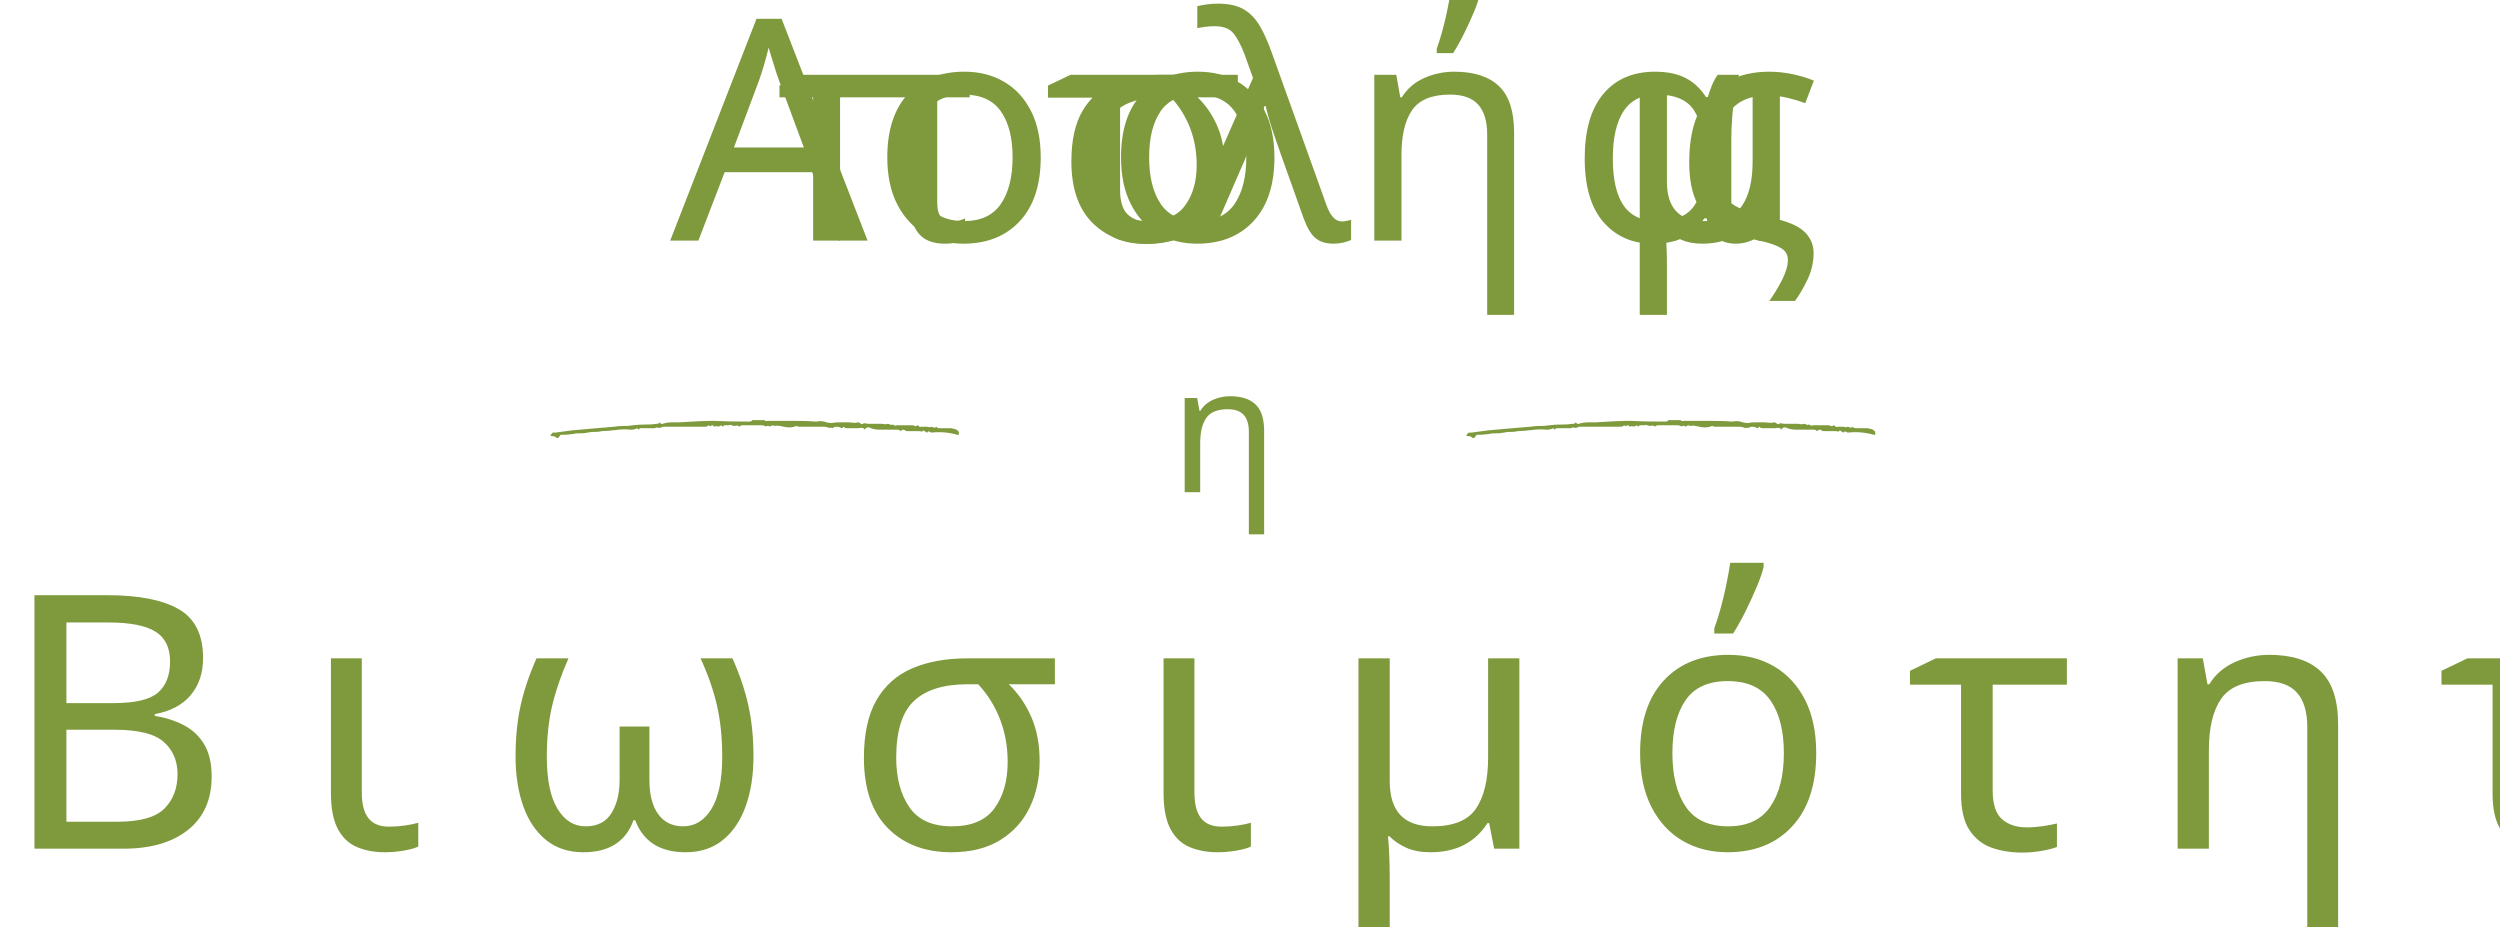
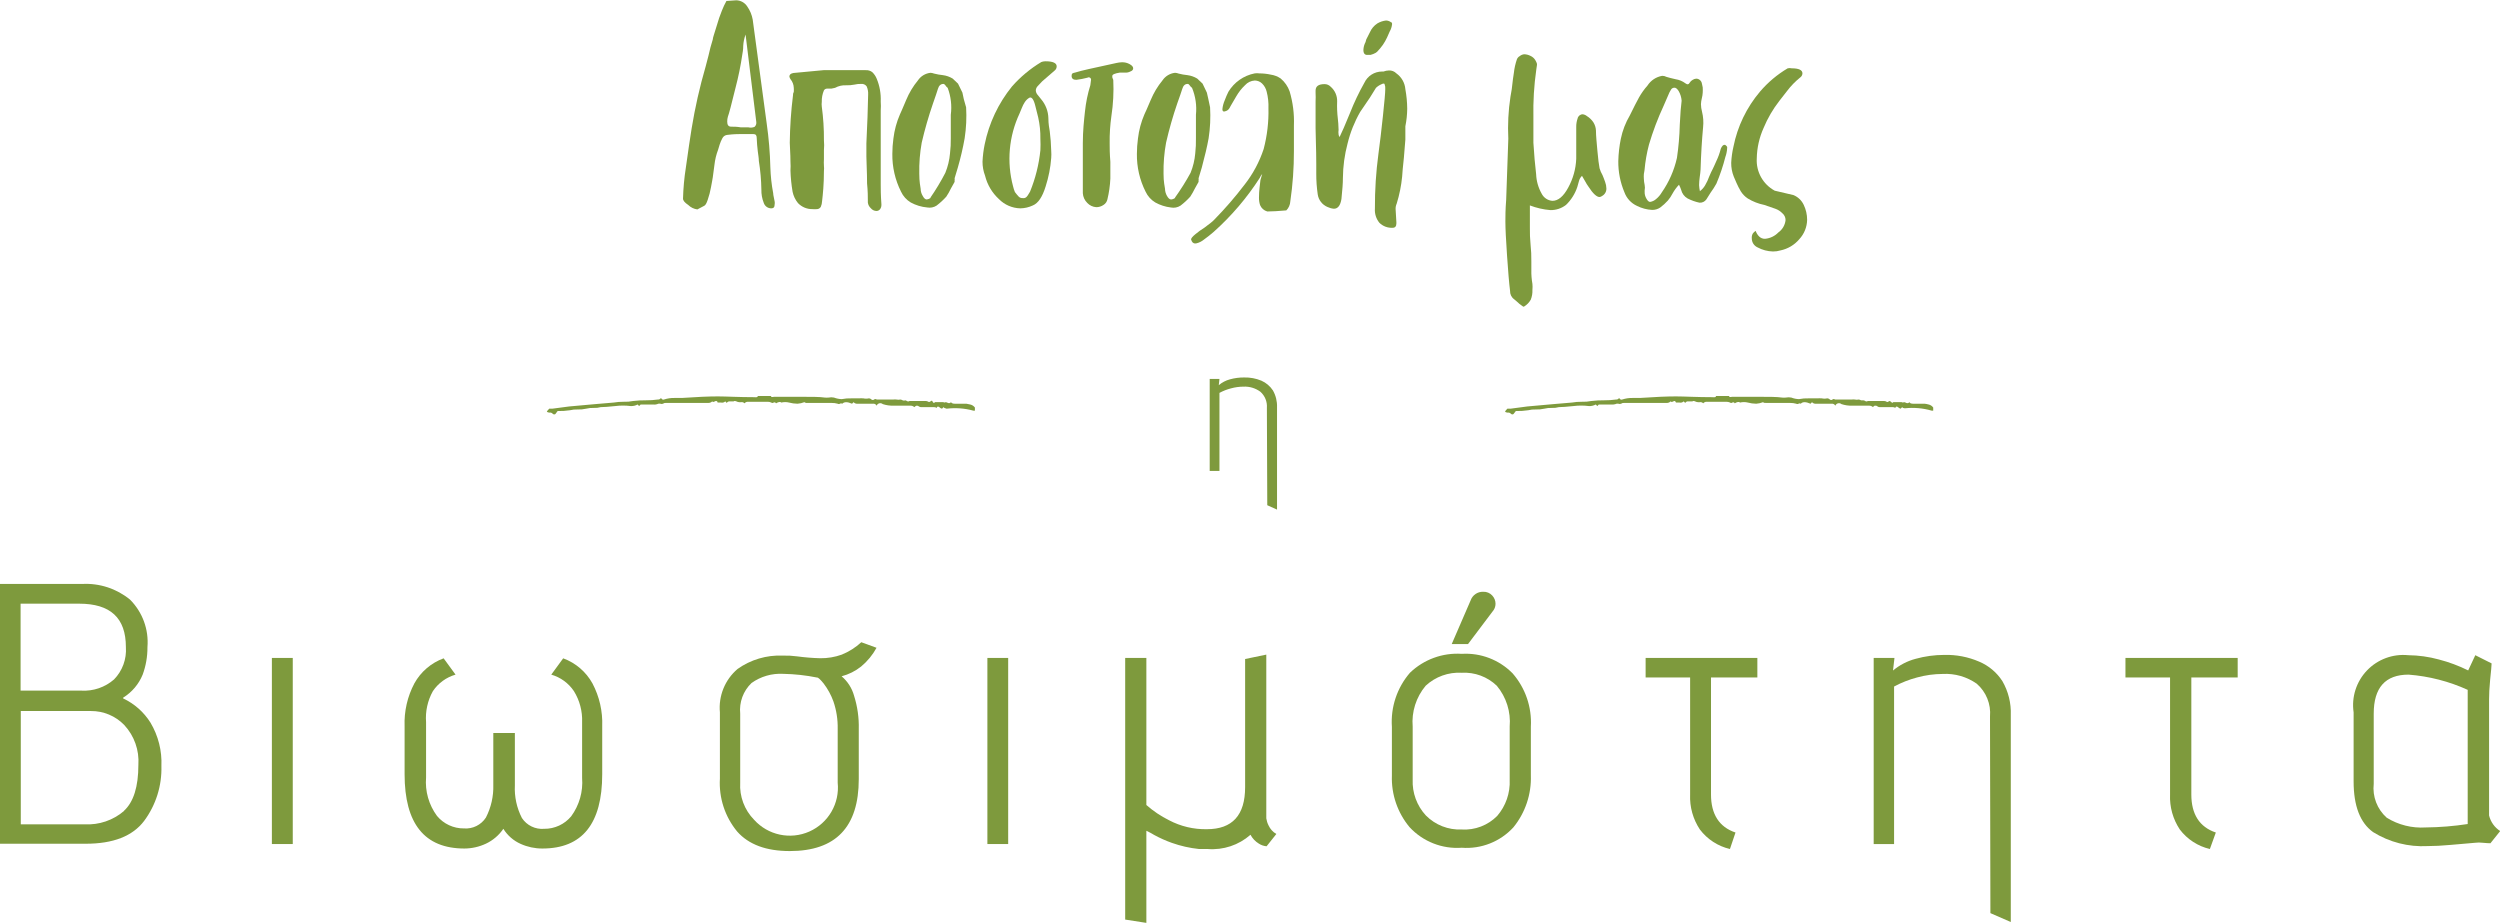
- <svg xmlns="http://www.w3.org/2000/svg" viewBox="0 0 711.13 263.53">
-   <g style="isolation:isolate">
-     <text transform="translate(0 241.41)" style="isolation:isolate;font-size:101px;fill:#7e9a3d;font-family:AdventPro-Regular, Advent Pro;letter-spacing:0.2em">Βιωσιμότητα</text>
-   </g>
-   <g style="isolation:isolate">
-     <text transform="translate(190.64 68.44)" style="isolation:isolate;font-size:88px;fill:#7e9a3d;font-family:NF-Takhie-Free-Regular, NF-Takhie-Free;letter-spacing:-0.01em">Α<tspan x="30.02" y="0" style="letter-spacing:-0.032em">π</tspan>
-       <tspan x="56.91" y="0" style="letter-spacing:-0.01em">οσ</tspan>
-       <tspan x="106.58" y="0" style="letter-spacing:-0.043em">τ</tspan>
-       <tspan x="123.39" y="0" style="letter-spacing:-0.032em">ο</tspan>
-       <tspan x="145.98" y="0">λή μ</tspan>
-       <tspan x="255.29" y="0" style="letter-spacing:-0.043em">α</tspan>
-       <tspan x="285.02" y="0" style="letter-spacing:-0.01em">ς</tspan>
-     </text>
-   </g>
+ <svg xmlns="http://www.w3.org/2000/svg" viewBox="0 0 256.18 94.48">
  <g style="isolation:isolate">
    <g style="isolation:isolate">
-       <path d="M158.14,124.41a.84.84,0,0,0-.52-.31c-.56,0-.91-.07-1-.21s.2-.42.62-.84H158c.14,0,1.67-.2,4.6-.62l7.1-.63,5-.42a15.08,15.08,0,0,1,2.72-.21,12.36,12.36,0,0,0,2.71-.21,26.41,26.41,0,0,1,3.45-.2,20.37,20.37,0,0,0,3.24-.21.85.85,0,0,0,.84-.42c.27.42.55.56.83.42a8.89,8.89,0,0,1,2.82-.42h2q6.27-.42,9.82-.42,3.34.21,10,.21a1.51,1.51,0,0,0,.53-.11c.21-.06.31-.17.31-.31h3.55q0,.42.84.21h6.9q4.59,0,6.68.21a5.67,5.67,0,0,0,1-.11,3.79,3.79,0,0,1,1.46.11,6.86,6.86,0,0,0,2.09.42,11.09,11.09,0,0,1,2.51-.21h2.3a10.74,10.74,0,0,1,1.25.1,3.19,3.19,0,0,0,1.47-.1,1,1,0,0,1,.73.31.58.58,0,0,0,.73.11.78.78,0,0,1,.73-.11,4.56,4.56,0,0,0,.73.11h3.76a3.44,3.44,0,0,1,.84.1,1.87,1.87,0,0,0,1-.1,1.61,1.61,0,0,1,.63.21q.42.21.63,0a1.07,1.07,0,0,1,.52.2.68.68,0,0,0,.73,0h4.39a1.36,1.36,0,0,1,.73.21c.21.14.45.08.74-.21a.89.89,0,0,1,.52.32c.21.21.38.24.52.1h1.67a3,3,0,0,1,.63.11.63.63,0,0,0,.63-.11,1.63,1.63,0,0,1,.62.21.69.69,0,0,0,.84-.21c.14.28.49.42,1,.42h3.14a6.09,6.09,0,0,1,1,.21,2,2,0,0,1,1.26.84v.83h-.42a18.76,18.76,0,0,0-7.32-.63l-.62-.2-.21-.21-.42.41a1.55,1.55,0,0,1-.73-.41c-.35-.28-.59-.21-.73.21a1,1,0,0,0-.73-.21h-3.45a.86.86,0,0,1-.63-.21.86.86,0,0,0-.63-.21c-.14,0-.35.14-.62.42a1.42,1.42,0,0,0-1.05-.42h-4.6a8.06,8.06,0,0,1-2.92-.42,1.07,1.07,0,0,0-1.67.42,1,1,0,0,0-1.05-.52,6.14,6.14,0,0,1-.84.1H240.8a1.17,1.17,0,0,1-.83-.42l-.42.42c-1.26-.55-2.16-.55-2.72,0a.63.63,0,0,0-.63-.1.6.6,0,0,1-.62-.11,5.46,5.46,0,0,0-1.68-.21h-6.47a1.22,1.22,0,0,1-.84-.21,6.62,6.62,0,0,1-1.88.42,9.49,9.49,0,0,1-2.3-.31,4.51,4.51,0,0,0-2.09-.11c-.28-.27-.77-.21-1.46.21a.42.42,0,0,0-.63-.21q-.42.21-.63,0a2.43,2.43,0,0,0-1-.21h-5.44a1.19,1.19,0,0,0-.83.42.87.87,0,0,0-.84-.31,2.81,2.81,0,0,1-.62.1,2.35,2.35,0,0,1-.74-.21c-.35-.13-.59-.13-.73,0h-1a.85.85,0,0,0-.84.42l-.42-.42a1.25,1.25,0,0,1-1.15.32c-.49-.07-.8,0-.94.1-.14-.42-.38-.52-.73-.31s-.59.18-.73-.11a1.39,1.39,0,0,1-1,.42H188.87a1,1,0,0,0-.74.21,1,1,0,0,1-.73.11,1.73,1.73,0,0,0-.52-.11,2.77,2.77,0,0,1-1.46.21h-3.35l-.42.42-.41-.42a3.42,3.42,0,0,1-1.88.42,17.32,17.32,0,0,0-4.18.1,39.31,39.31,0,0,1-4,.32,6.37,6.37,0,0,1-1.89.21,7.82,7.82,0,0,0-2.09.2,8.28,8.28,0,0,1-2.29.21,7.62,7.62,0,0,0-2.09.21,19,19,0,0,1-3.35.21l-.63.84A.58.58,0,0,1,158.14,124.41Z" style="fill:#7e9a3d" />
+       <path d="M0,59.84H8.41a7.13,7.13,0,0,1,4.91,1.6,6.18,6.18,0,0,1,1.79,4.87,8,8,0,0,1-.49,2.82,5,5,0,0,1-2,2.36l0,.08v0a6.63,6.63,0,0,1,2.8,2.48,8,8,0,0,1,1.12,4.45,9,9,0,0,1-1.77,5.62c-1.18,1.56-3.16,2.34-6,2.34H0Zm11.69,9.78a4.31,4.31,0,0,0,1.21-3.31c0-3-1.59-4.45-4.79-4.45h-6v8.91H8.34A4.68,4.68,0,0,0,11.69,69.62Zm1,13.48c1-.91,1.49-2.49,1.49-4.72a5.46,5.46,0,0,0-1.45-4.09,4.7,4.7,0,0,0-3.42-1.43H2.13V84.47H8.68A5.72,5.72,0,0,0,12.71,83.1Z" style="fill:#7e9a3d" />
+       <path d="M27.86,67.42H30V86.49H27.86Z" style="fill:#7e9a3d" />
+       <path d="M58.81,70.82a4.2,4.2,0,0,0-2.32-1.69l1.22-1.67a5.64,5.64,0,0,1,3,2.57,8.69,8.69,0,0,1,1,4.39v4.91q0,7.62-6.13,7.62a5.37,5.37,0,0,1-2.24-.48,4,4,0,0,1-1.76-1.54,4.47,4.47,0,0,1-1.78,1.52,5.24,5.24,0,0,1-2.21.5q-6.13,0-6.13-7.62V74.42a8.69,8.69,0,0,1,1-4.39,5.64,5.64,0,0,1,3-2.57l1.22,1.67a4.2,4.2,0,0,0-2.32,1.69A5.64,5.64,0,0,0,43.66,74v5.67a5.83,5.83,0,0,0,1.12,3.94,3.55,3.55,0,0,0,2.76,1.28,2.45,2.45,0,0,0,2.25-1.11,6.87,6.87,0,0,0,.76-3.35V75.11h2.21v5.36a6.59,6.59,0,0,0,.72,3.35,2.48,2.48,0,0,0,2.29,1.11,3.55,3.55,0,0,0,2.76-1.28,5.88,5.88,0,0,0,1.12-3.94V74A5.64,5.64,0,0,0,58.81,70.82Z" style="fill:#7e9a3d" />
+       <path d="M80.93,87.21q-3.62,0-5.39-2a7.79,7.79,0,0,1-1.77-5.42V73a5.21,5.21,0,0,1,1.81-4.45,7.46,7.46,0,0,1,4.62-1.37,9.32,9.32,0,0,1,1.49.08,21.92,21.92,0,0,0,2.36.19,6.24,6.24,0,0,0,2.21-.37,6.62,6.62,0,0,0,2-1.27l1.56.57a6.54,6.54,0,0,1-1.58,1.92,5.37,5.37,0,0,1-2,1,4,4,0,0,1,1.28,2A10.41,10.41,0,0,1,88,74.69v5.14Q88,87.21,80.93,87.21ZM85.4,71.87a6.86,6.86,0,0,0-1-1.83c-.35-.43-.57-.63-.67-.61a19.4,19.4,0,0,0-3.46-.38,5.1,5.1,0,0,0-3.26.94,3.82,3.82,0,0,0-1.16,3.14v7.08A5,5,0,0,0,77.27,84a4.93,4.93,0,0,0,8.57-3.8V74.69A8.19,8.19,0,0,0,85.4,71.87Z" style="fill:#7e9a3d" />
+       <path d="M101.18,67.42h2.13V86.49h-2.13Z" style="fill:#7e9a3d" />
+       <path d="M129,86.45a2.37,2.37,0,0,1-.86-.91A5.92,5.92,0,0,1,123.75,87c-.38,0-.67,0-.88,0a12,12,0,0,1-2.79-.63,12.45,12.45,0,0,1-1.79-.8,8.79,8.79,0,0,0-.82-.44v9.44l-2.17-.34V67.42h2.17V82.49a10.74,10.74,0,0,0,2.32,1.56,8,8,0,0,0,3.88.92c2.62,0,3.92-1.44,3.92-4.31V67.53l2.17-.45V83.86a2.36,2.36,0,0,0,.23.72,1.93,1.93,0,0,0,.8.88l-1,1.26A1.71,1.71,0,0,1,129,86.45Z" style="fill:#7e9a3d" />
+       <path d="M155.08,84.78a6.52,6.52,0,0,1-5.29,2.09,6.64,6.64,0,0,1-5.35-2.11,7.82,7.82,0,0,1-1.81-5.28v-5a7.69,7.69,0,0,1,1.85-5.54A7,7,0,0,1,149.79,67,6.73,6.73,0,0,1,155,69a7.65,7.65,0,0,1,1.87,5.46v5A8,8,0,0,1,155.08,84.78Zm-1.7-14.51a4.79,4.79,0,0,0-3.59-1.33,5,5,0,0,0-3.7,1.33,5.77,5.77,0,0,0-1.33,4.19v5.41a5.11,5.11,0,0,0,1.35,3.69A4.86,4.86,0,0,0,149.79,85a4.7,4.7,0,0,0,3.63-1.39,5.29,5.29,0,0,0,1.28-3.71V74.46A5.77,5.77,0,0,0,153.38,70.27Zm-2.68-8.75a1.32,1.32,0,0,1,1.29-.88,1.18,1.18,0,0,1,.92.38,1.24,1.24,0,0,1,.34.84,1.2,1.2,0,0,1-.19.65L150.43,66h-1.67Z" style="fill:#7e9a3d" />
+       <path d="M174.19,85a6,6,0,0,1-1-3.58v-12h-4.56v-2h11.45v2h-4.75v12c0,2,.83,3.33,2.51,3.89L177.27,87A5.41,5.41,0,0,1,174.19,85Z" style="fill:#7e9a3d" />
+       <path d="M203.92,73.43a4,4,0,0,0-1.36-3.37,5.56,5.56,0,0,0-3.48-1,10.09,10.09,0,0,0-2.63.36,10.75,10.75,0,0,0-2.36.93V86.49H192V67.42h2.13l-.15,1.29a6,6,0,0,1,2.32-1.2,11,11,0,0,1,2.93-.4,8.44,8.44,0,0,1,3.58.69,5.24,5.24,0,0,1,2.38,2,6.47,6.47,0,0,1,.86,3.47V94.48l-2.09-.91Z" style="fill:#7e9a3d" />
+       <path d="M223.37,85a6,6,0,0,1-1-3.58v-12h-4.57v-2H229.3v2h-4.75v12c0,2,.83,3.33,2.51,3.89L226.45,87A5.41,5.41,0,0,1,223.37,85Z" style="fill:#7e9a3d" />
+       <path d="M254.41,86.36a3,3,0,0,0-.78,0l-.8.07-1.73.15q-1.32.12-2.34.12a9.6,9.6,0,0,1-5.58-1.43q-2-1.43-2-5.19V73a5.14,5.14,0,0,1,5.6-5.86,12.42,12.42,0,0,1,3.14.44,15.37,15.37,0,0,1,3,1.12l.73-1.56,1.67.84c0,.28-.07.84-.15,1.67s-.11,1.51-.11,2V83.56a2.63,2.63,0,0,0,1.14,1.6l-1,1.25C255,86.41,254.75,86.39,254.41,86.36Zm-7.6-17.23q-3.57,0-3.57,4v7.19a4.05,4.05,0,0,0,1.33,3.47,6.74,6.74,0,0,0,4,1,30.45,30.45,0,0,0,4.3-.35V70.69A18,18,0,0,0,246.81,69.13Z" style="fill:#7e9a3d" />
    </g>
  </g>
  <g style="isolation:isolate">
    <g style="isolation:isolate">
-       <path d="M418.65,124.41a.81.81,0,0,0-.52-.31c-.56,0-.91-.07-1-.21s.21-.42.62-.84h.84c.14,0,1.67-.2,4.6-.62l7.1-.63,5-.42a15.16,15.16,0,0,1,2.72-.21,12.3,12.3,0,0,0,2.71-.21,26.53,26.53,0,0,1,3.45-.2,20.2,20.2,0,0,0,3.24-.21.85.85,0,0,0,.84-.42c.28.42.55.56.83.42a8.91,8.91,0,0,1,2.83-.42h2q6.27-.42,9.82-.42,3.35.21,10,.21a1.51,1.51,0,0,0,.52-.11c.21-.06.31-.17.31-.31h3.56c0,.28.27.35.83.21h6.9q4.59,0,6.69.21a5.66,5.66,0,0,0,1-.11,3.78,3.78,0,0,1,1.46.11,6.91,6.91,0,0,0,2.09.42,11.15,11.15,0,0,1,2.51-.21h2.3a10.87,10.87,0,0,1,1.26.1,3.16,3.16,0,0,0,1.46-.1,1,1,0,0,1,.73.31.58.58,0,0,0,.73.11.78.78,0,0,1,.73-.11,4.56,4.56,0,0,0,.73.11h3.77a3.42,3.42,0,0,1,.83.1,1.91,1.91,0,0,0,1.05-.1,1.63,1.63,0,0,1,.62.21q.42.21.63,0a1.07,1.07,0,0,1,.52.2.7.7,0,0,0,.74,0h4.38a1.39,1.39,0,0,1,.74.21c.2.14.45.08.73-.21a.89.89,0,0,1,.52.32c.21.21.38.24.52.1h1.67a3,3,0,0,1,.63.11.63.63,0,0,0,.63-.11,1.66,1.66,0,0,1,.63.21.68.68,0,0,0,.83-.21q.21.42,1.05.42h3.13a6.31,6.31,0,0,1,1,.21,2,2,0,0,1,1.25.84v.83h-.42a18.71,18.71,0,0,0-7.31-.63l-.63-.2-.21-.21-.42.41a1.55,1.55,0,0,1-.73-.41c-.35-.28-.59-.21-.73.21a1,1,0,0,0-.73-.21h-3.45a.86.86,0,0,1-.63-.21.85.85,0,0,0-.62-.21q-.21,0-.63.42a1.42,1.42,0,0,0-1-.42h-4.59a8.12,8.12,0,0,1-2.93-.42,1.07,1.07,0,0,0-1.67.42,1,1,0,0,0-1.05-.52,6.05,6.05,0,0,1-.83.1h-3.56a1.19,1.19,0,0,1-.83-.42l-.42.42c-1.25-.55-2.16-.55-2.72,0a.61.61,0,0,0-.62-.1.63.63,0,0,1-.63-.11,5.44,5.44,0,0,0-1.67-.21h-6.48a1.22,1.22,0,0,1-.84-.21,6.55,6.55,0,0,1-1.88.42,9.49,9.49,0,0,1-2.3-.31,4.5,4.5,0,0,0-2.09-.11c-.28-.27-.77-.21-1.46.21a.42.42,0,0,0-.63-.21c-.28.14-.49.14-.62,0a2.51,2.51,0,0,0-1.05-.21h-5.43a1.21,1.21,0,0,0-.84.42.87.87,0,0,0-.84-.31,2.81,2.81,0,0,1-.62.1,2.32,2.32,0,0,1-.73-.21c-.35-.13-.6-.13-.74,0h-1a.85.85,0,0,0-.84.42l-.41-.42a1.27,1.27,0,0,1-1.15.32c-.49-.07-.81,0-.94.1-.15-.42-.39-.52-.74-.31s-.59.18-.73-.11a1.37,1.37,0,0,1-1,.42h-11.6a1,1,0,0,0-.73.21,1,1,0,0,1-.74.11,1.67,1.67,0,0,0-.52-.11,2.74,2.74,0,0,1-1.46.21h-3.34l-.42.42-.42-.42a3.42,3.42,0,0,1-1.88.42,17.32,17.32,0,0,0-4.18.1,39.1,39.1,0,0,1-4,.32,6.34,6.34,0,0,1-1.88.21,7.72,7.72,0,0,0-2.09.2,8.42,8.42,0,0,1-2.3.21,7.67,7.67,0,0,0-2.09.21,19,19,0,0,1-3.35.21l-.62.84A.59.59,0,0,1,418.65,124.41Z" style="fill:#7e9a3d" />
+       <path d="M70.52,21c-.36-.24-.53-.45-.53-.65a24.85,24.85,0,0,1,.29-3.17c.25-1.77.44-3.09.59-4a53.92,53.92,0,0,1,1.44-6.37l.29-1.11c.12-.56.27-1.12.44-1.66,0-.19.18-.62.37-1.29s.38-1.21.56-1.65a7.77,7.77,0,0,1,.47-1l1-.07a1.37,1.37,0,0,1,1.13.63A3.35,3.35,0,0,1,77.13,2l1.44,10.69a38.3,38.3,0,0,1,.37,4.46,17.14,17.14,0,0,0,.29,2.65c0,.22.1.51.15.85a.78.78,0,0,1,0,.29c0,.28-.11.41-.33.41a.81.81,0,0,1-.79-.57,3.46,3.46,0,0,1-.24-1.35,20.69,20.69,0,0,0-.26-2.94c0-.27-.06-.61-.11-1s-.09-.86-.11-1.38c0-.25-.11-.37-.33-.37l-1.44,0c-.17,0-.58,0-1.22.08a.63.63,0,0,0-.53.35,3.85,3.85,0,0,0-.28.66l-.15.5a6.33,6.33,0,0,0-.38,1.57c-.09.62-.15,1.05-.17,1.27s-.09.44-.18,1a8.46,8.46,0,0,1-.34,1.31c-.12.36-.24.56-.36.61l-.7.37A1.63,1.63,0,0,1,70.52,21Zm6.8-8a.56.56,0,0,0,.18-.49l-.77-6.27L76.4,3.54a4,4,0,0,0-.24,1.16c0,.43-.07.72-.09.86A31.1,31.1,0,0,1,75.37,9c-.42,1.72-.68,2.7-.78,2.95a1.64,1.64,0,0,0-.07.52c0,.34.13.51.4.51s.59,0,1,.07l.77,0A1,1,0,0,0,77.32,13Z" style="fill:#7e9a3d" />
+       <path d="M89.24,21.34a.93.93,0,0,1-.31-.59V20.6c0-.42,0-1-.08-1.81,0-1.22-.07-2.15-.07-2.76s0-1,0-1.33c.09-1.94.16-3.61.18-5a1.82,1.82,0,0,0-.15-.85.62.62,0,0,0-.59-.25,2.42,2.42,0,0,0-.66.07,3.73,3.73,0,0,1-.85.07A2.13,2.13,0,0,0,85.57,9l-.37.08-.44,0a.37.37,0,0,0-.33.18,2.79,2.79,0,0,0-.22,1.18,1.88,1.88,0,0,0,0,.48,24.23,24.23,0,0,1,.22,3.46,5.47,5.47,0,0,1,0,1c0,.25,0,.56,0,.92a5.23,5.23,0,0,0,0,.7,2.43,2.43,0,0,1,0,.52c0,1.38-.11,2.41-.19,3.1a1.6,1.6,0,0,1-.13.57.46.46,0,0,1-.38.24,2.72,2.72,0,0,1-.48,0,2,2,0,0,1-1.48-.62,2.71,2.71,0,0,1-.55-1.15A15.75,15.75,0,0,1,81,17.47a6.61,6.61,0,0,0,0-.89c0-.88-.07-1.53-.07-1.95a43,43,0,0,1,.33-4.86c0-.1,0-.21.08-.34a2.76,2.76,0,0,0,0-.44A1.46,1.46,0,0,0,81,8.11a.75.75,0,0,1-.11-.26c0-.2.13-.32.41-.37l3.09-.29c.42,0,1.06,0,1.92,0h2.39a1,1,0,0,1,.68.2,1.91,1.91,0,0,1,.46.68,5.5,5.5,0,0,1,.41,2.33,6.11,6.11,0,0,1,0,.92q0,.59,0,1.8v4.28l0,1.47c0,.44,0,1.13.07,2.06V21a.72.72,0,0,1-.14.44.47.47,0,0,1-.37.18A.76.76,0,0,1,89.24,21.34Z" style="fill:#7e9a3d" />
+       <path d="M93.33,20.75a2.54,2.54,0,0,1-1-1.11,8.36,8.36,0,0,1-.89-3.87,11.64,11.64,0,0,1,.11-1.58,8.81,8.81,0,0,1,.67-2.47c.07-.15.29-.64.64-1.48a7.92,7.92,0,0,1,1.2-2,1.79,1.79,0,0,1,1.29-.78,1.24,1.24,0,0,1,.37.08,5.88,5.88,0,0,0,.9.16,2.58,2.58,0,0,1,1,.35l.55.52.45.92.14.66L99,11a15.11,15.11,0,0,1-.15,3.17,28.76,28.76,0,0,1-.7,3l-.33,1.1a.45.45,0,0,1,0,.2.61.61,0,0,0,0,.17l-.37.66a6.78,6.78,0,0,1-.48.85,7.17,7.17,0,0,1-1,.92,1.31,1.31,0,0,1-.95.19A4.33,4.33,0,0,1,93.33,20.75Zm2-.48a23.62,23.62,0,0,0,1.54-2.56,6.88,6.88,0,0,0,.48-2,11.6,11.6,0,0,0,.08-1.55l0-2.4A5.71,5.71,0,0,0,97.11,9a.74.74,0,0,1-.22-.24c-.08-.11-.15-.16-.22-.16-.27,0-.46.17-.56.51s-.24.73-.51,1.51a40,40,0,0,0-1.15,4,16,16,0,0,0-.25,3.17c0,.24,0,.76.14,1.55a1.45,1.45,0,0,0,.21.73c.13.25.27.37.42.37A.84.84,0,0,0,95.38,20.27Z" style="fill:#7e9a3d" />
+       <path d="M102.36,20.4A4.82,4.82,0,0,1,100.94,18a4,4,0,0,1-.26-1.43,11.22,11.22,0,0,1,.22-1.77,13.8,13.8,0,0,1,2.8-5.94,12.74,12.74,0,0,1,3-2.5s.19-.08.44-.08c.76,0,1.14.18,1.14.52a.54.54,0,0,1-.22.44L106.8,8.33q-.3.3-.48.51a.69.69,0,0,0-.18.41.74.74,0,0,0,.14.41c.1.14.24.31.41.51a3.11,3.11,0,0,1,.74,1.95c0,.59.09,1,.14,1.33a19.37,19.37,0,0,1,.15,2,4.71,4.71,0,0,1,0,.74,12.59,12.59,0,0,1-.57,2.91c-.33,1.08-.77,1.73-1.31,1.95a3.1,3.1,0,0,1-1.29.3A3.18,3.18,0,0,1,102.36,20.4Zm2.82-.21a1.18,1.18,0,0,0,.2-.27,2.91,2.91,0,0,1,.17-.28,15.32,15.32,0,0,0,1.06-4.24,11.79,11.79,0,0,0,0-1.18,9.24,9.24,0,0,0-.22-2.17c0-.05-.12-.44-.29-1.16s-.39-1-.63-.87a1.42,1.42,0,0,0-.46.45,3.24,3.24,0,0,0-.3.59c-.08.22-.16.41-.24.58a10.92,10.92,0,0,0-.66,7.45,3.5,3.5,0,0,0,.19.59,5.5,5.5,0,0,0,.4.48.54.54,0,0,0,.41.14A.44.44,0,0,0,105.18,20.19Z" style="fill:#7e9a3d" />
+       <path d="M111.42,20.8a1.52,1.52,0,0,1-.46-1V18.31l0-3.13v-.51c0-1.26.12-2.34.22-3.26a13.85,13.85,0,0,1,.55-2.68l.07-.55a.23.23,0,0,0-.11-.22.23.23,0,0,0-.25,0,8.36,8.36,0,0,1-1.15.22c-.32,0-.48-.13-.48-.4s.11-.29.34-.34c.39-.12.86-.24,1.4-.36l2.87-.63a3,3,0,0,1,.55-.07,1.53,1.53,0,0,1,.8.2c.23.13.35.27.35.42s-.1.26-.3.33a1,1,0,0,1-.55.11h-.52c-.51.08-.77.19-.77.34A.53.53,0,0,0,114,8a.54.54,0,0,1,.08.22,18.45,18.45,0,0,1-.19,3.65,18.12,18.12,0,0,0-.18,2.83c0,.42,0,1.05.07,1.88l0,1.73a11.16,11.16,0,0,1-.3,2.11.88.88,0,0,1-.4.58,1.3,1.3,0,0,1-.74.23A1.38,1.38,0,0,1,111.42,20.8Z" style="fill:#7e9a3d" />
+       <path d="M118.39,20.75a2.54,2.54,0,0,1-1-1.11,8.36,8.36,0,0,1-.89-3.87,11.64,11.64,0,0,1,.11-1.58,8.76,8.76,0,0,1,.66-2.47c.08-.15.29-.64.65-1.48a7.92,7.92,0,0,1,1.2-2,1.79,1.79,0,0,1,1.29-.78,1.24,1.24,0,0,1,.37.08,5.64,5.64,0,0,0,.9.16,2.58,2.58,0,0,1,1,.35l.55.52.44.92.15.66L124,11a15.11,15.11,0,0,1-.15,3.17c-.15.83-.38,1.82-.7,3l-.33,1.1a.45.45,0,0,1,0,.2.61.61,0,0,0,0,.17l-.37.66a8.33,8.33,0,0,1-.48.85,7.17,7.17,0,0,1-1,.92,1.33,1.33,0,0,1-1,.19A4.34,4.34,0,0,1,118.39,20.75Zm2-.48A24.26,24.26,0,0,0,122,17.71a6.88,6.88,0,0,0,.48-2,12,12,0,0,0,.07-1.55l0-2.4a5.71,5.71,0,0,0-.4-2.76.89.89,0,0,1-.23-.24c-.07-.11-.14-.16-.22-.16-.27,0-.45.17-.55.51s-.25.73-.52,1.51a39.3,39.3,0,0,0-1.14,4,15.94,15.94,0,0,0-.26,3.17c0,.24,0,.76.15,1.55a1.54,1.54,0,0,0,.2.73c.14.25.28.37.43.37A.78.78,0,0,0,120.43,20.27Z" style="fill:#7e9a3d" />
+       <path d="M122.13,24.73l-.08-.19c0-.12.15-.3.43-.53a7.84,7.84,0,0,1,.94-.68c.54-.4.88-.67,1-.81a38.26,38.26,0,0,0,3.13-3.62,12,12,0,0,0,1.94-3.63,15,15,0,0,0,.49-4.18,5.86,5.86,0,0,0-.18-1.69,1.72,1.72,0,0,0-.48-.85,1.08,1.08,0,0,0-.74-.3,1.45,1.45,0,0,0-1,.48,5,5,0,0,0-.89,1.13c-.27.45-.45.77-.55.94s-.08.14-.16.29a.65.65,0,0,1-.39.3c-.22.1-.33,0-.33-.19a3,3,0,0,1,.24-.92,8.44,8.44,0,0,1,.38-.88,4.06,4.06,0,0,1,2.69-1.88,1.69,1.69,0,0,1,.48,0,5.6,5.6,0,0,1,1.18.13,2.39,2.39,0,0,1,1,.39,3.06,3.06,0,0,1,.92,1.32,10.84,10.84,0,0,1,.44,3.5l0,2.62a35.19,35.19,0,0,1-.37,5.16,1.41,1.41,0,0,1-.41.92c-.81.07-1.46.11-1.95.11a1.12,1.12,0,0,1-.74-.66,2.39,2.39,0,0,1-.11-.78,8.78,8.78,0,0,1,.06-1q.06-.55.09-.78l.18-.62a1.39,1.39,0,0,0-.25.4,27,27,0,0,1-4.72,5.53,13.06,13.06,0,0,1-1,.79,1.91,1.91,0,0,1-.79.39A.39.39,0,0,1,122.13,24.73Z" style="fill:#7e9a3d" />
+       <path d="M141.35,22.83a2.06,2.06,0,0,1-.46-1.46,40.66,40.66,0,0,1,.36-5.6c.15-1.08.3-2.37.46-3.87s.24-2.42.24-2.76a1.16,1.16,0,0,0-.07-.52c0-.07-.15-.08-.29,0A1.93,1.93,0,0,0,141,9l-.62,1-1,1.47a12.37,12.37,0,0,0-1.29,3.23,14.19,14.19,0,0,0-.48,3.55c0,.5-.05,1.21-.15,2.14-.1.64-.35,1-.77,1a1.93,1.93,0,0,1-.66-.18,1.66,1.66,0,0,1-1-1.29,14.47,14.47,0,0,1-.15-2.14V16.8c0-1.62-.07-2.83-.07-3.64l0-1.85,0-.92a8.65,8.65,0,0,0,0-.88V9.29c0-.45.3-.67.92-.67a.85.85,0,0,1,.62.26,1.92,1.92,0,0,1,.67,1.51,11.06,11.06,0,0,0,.07,1.77,9.28,9.28,0,0,1,.07,1,1,1,0,0,1,0,.25.71.71,0,0,0,0,.26.62.62,0,0,0,.11.37c.22-.44.58-1.26,1.07-2.47a24.75,24.75,0,0,1,1.47-3.09,2,2,0,0,1,1.81-1.15h.15a1.63,1.63,0,0,1,.55-.11,1,1,0,0,1,.77.3,2.21,2.21,0,0,1,.92,1.62,11.55,11.55,0,0,1,.19,2,9.35,9.35,0,0,1-.19,1.8c0,.32,0,.78,0,1.37l-.15,1.84q-.15,1.37-.18,1.95a13.87,13.87,0,0,1-.56,2.77,1.25,1.25,0,0,0-.11.55l.08,1.36v.11c0,.3-.13.45-.37.45A1.78,1.78,0,0,1,141.35,22.83ZM139.71,5.12a1.83,1.83,0,0,1,.22-.81l.07-.26.37-.73a2.08,2.08,0,0,1,.77-.92,2.27,2.27,0,0,1,.89-.3.88.88,0,0,1,.51.18c.08,0,.11.09.11.19a1.94,1.94,0,0,1-.25.77c-.05.13-.14.32-.26.59a5.13,5.13,0,0,1-.43.76,6,6,0,0,1-.6.72l-.15.11a2.12,2.12,0,0,1-.5.2l-.27,0C139.87,5.67,139.71,5.49,139.71,5.12Z" style="fill:#7e9a3d" />
+       <path d="M155.7,31.14c-.27-.25-.46-.41-.55-.48a1,1,0,0,1-.41-.85c-.1-.78-.2-2-.31-3.61s-.17-2.79-.17-3.5c0-.49,0-1.23.08-2.21l.22-6.27a21.45,21.45,0,0,1,.22-4.31A14.53,14.53,0,0,0,155,8.4c0-.12.06-.43.13-.94a6.34,6.34,0,0,1,.31-1.38.64.64,0,0,1,.29-.33.84.84,0,0,1,.45-.19,1.47,1.47,0,0,1,.66.17,1.11,1.11,0,0,1,.48.42,2.28,2.28,0,0,0,.11.21.52.52,0,0,1,.07.27l-.07.48a30.22,30.22,0,0,0-.3,4.94c0,1.16,0,2,0,2.58.07,1.2.17,2.28.28,3.22a4.41,4.41,0,0,0,.57,2,1.34,1.34,0,0,0,1.1.73c.59,0,1.13-.45,1.62-1.36a6.69,6.69,0,0,0,.82-2.95V13a2.54,2.54,0,0,1,.14-.86.54.54,0,0,1,.52-.43.85.85,0,0,1,.44.19,2.13,2.13,0,0,1,.66.64,1.73,1.73,0,0,1,.26.83c0,.57.08,1.26.15,2.09s.15,1.41.22,1.78a3,3,0,0,0,.3.7c.09.22.19.46.27.7a2,2,0,0,1,.13.67.84.84,0,0,1-.44.77.5.5,0,0,1-.26.11c-.29,0-.68-.35-1.14-1.07a4.23,4.23,0,0,1-.33-.53q-.15-.28-.33-.57a1.14,1.14,0,0,0-.32.57c-.06.23-.12.42-.16.57A4.55,4.55,0,0,1,160.47,21a2.55,2.55,0,0,1-1.6.53,7.61,7.61,0,0,1-2.1-.48v2.25a15.47,15.47,0,0,0,.07,1.77,14,14,0,0,1,.08,1.73c0,.2,0,.48,0,.85a7.21,7.21,0,0,0,.11,1.44,3.29,3.29,0,0,1,0,.62,2.4,2.4,0,0,1-.17,1,1.92,1.92,0,0,1-.68.7C156.15,31.48,156,31.38,155.7,31.14Z" style="fill:#7e9a3d" />
+       <path d="M167.75,21.1a2.45,2.45,0,0,1-1.29-1.39,8,8,0,0,1-.63-3.2,13,13,0,0,1,.26-2.29,7.83,7.83,0,0,1,.92-2.39c.4-.81.71-1.43.94-1.84a7,7,0,0,1,.87-1.22,2.25,2.25,0,0,1,1.51-1,.9.9,0,0,1,.44.11c.22.07.54.15.94.24a2.21,2.21,0,0,1,1,.42c.19.15.34.12.44-.07a.78.78,0,0,1,.29-.28.75.75,0,0,1,.37-.13.56.56,0,0,1,.39.15.59.59,0,0,1,.2.37,3.72,3.72,0,0,1,.08.37,4.11,4.11,0,0,1,0,.55,2.86,2.86,0,0,1-.09.57,2.88,2.88,0,0,0-.09.61,3.11,3.11,0,0,0,.11.77,4.54,4.54,0,0,1,.11,1.58c-.12,1.28-.21,2.73-.26,4.35,0,.2-.05.46-.09.8a6.86,6.86,0,0,0-.06.79,4.48,4.48,0,0,0,.08.62,2,2,0,0,0,.53-.59,5.05,5.05,0,0,0,.43-.92c.14-.34.27-.6.36-.77s.18-.39.37-.81a6.5,6.5,0,0,0,.45-1.25.93.93,0,0,1,.22-.35.34.34,0,0,1,.22-.06c.15.1.22.19.22.26a3.15,3.15,0,0,1-.07.57,3.12,3.12,0,0,1-.12.42,19,19,0,0,1-.92,2.73,8.61,8.61,0,0,1-.59.92l-.44.7a.79.79,0,0,1-.7.33,4.8,4.8,0,0,1-1.23-.44,1.38,1.38,0,0,1-.65-.88,1.17,1.17,0,0,0-.09-.24l-.13-.28a4.37,4.37,0,0,0-.66.9,3.81,3.81,0,0,1-.48.72,5.3,5.3,0,0,1-.79.72,1.45,1.45,0,0,1-.83.24A3.88,3.88,0,0,1,167.75,21.1Zm1.95-.7a2.56,2.56,0,0,0,.59-.69,10,10,0,0,0,1.55-3.53,27.72,27.72,0,0,0,.29-3.39c.05-1.11.12-1.93.19-2.47a2.31,2.31,0,0,0-.31-1c-.16-.25-.32-.36-.47-.33a.38.38,0,0,0-.31.2c-.08.14-.14.23-.16.28l-.59,1.36a29.05,29.05,0,0,0-1.51,4,15.5,15.5,0,0,0-.45,2.58c0,.1-.05.24-.07.42a3.13,3.13,0,0,0,0,.5,3.19,3.19,0,0,0,.08.62,1.41,1.41,0,0,1,0,.56v.14a1.29,1.29,0,0,0,.19.72c.12.21.24.32.37.32A1.2,1.2,0,0,0,169.7,20.4Z" style="fill:#7e9a3d" />
+       <path d="M180.1,25.35a1,1,0,0,1-.59-.92.82.82,0,0,1,.11-.51.92.92,0,0,1,.29-.26,1.4,1.4,0,0,0,.35.57.82.82,0,0,0,.61.24,2.15,2.15,0,0,0,1.36-.65,1.77,1.77,0,0,0,.74-1.27.91.91,0,0,0-.33-.7,1.88,1.88,0,0,0-.72-.46L180.79,21a5.21,5.21,0,0,1-1.69-.66,2.4,2.4,0,0,1-.72-.74,7.71,7.71,0,0,1-.44-.86c-.14-.31-.23-.53-.28-.65a3.68,3.68,0,0,1-.26-1.4,9.3,9.3,0,0,1,.23-1.66,12.5,12.5,0,0,1,2.72-5.64A11.24,11.24,0,0,1,183.19,7,.9.9,0,0,1,183.6,7c.73,0,1.1.18,1.1.52a.53.53,0,0,1-.22.41,7.87,7.87,0,0,0-1.36,1.4l-.78,1a12,12,0,0,0-1.62,2.78,7.94,7.94,0,0,0-.7,3.12,3.52,3.52,0,0,0,1.84,3.31l1.92.45a2,2,0,0,1,1.05,1,3.5,3.5,0,0,1,.35,1.53,3,3,0,0,1-.81,2,3.43,3.43,0,0,1-1.92,1.14,2.55,2.55,0,0,1-.77.11A3.51,3.51,0,0,1,180.1,25.35Z" style="fill:#7e9a3d" />
    </g>
  </g>
  <g style="isolation:isolate">
-     <text transform="translate(332.74 140)" style="isolation:isolate;font-size:50px;fill:#7e9a3d;font-family:AdventPro-Regular, Advent Pro;letter-spacing:0.4em">η</text>
+     <g style="isolation:isolate">
+       <path d="M56.63,42.39a.35.35,0,0,0-.19-.11.66.66,0,0,1-.4-.08c0-.05.08-.16.24-.32h.31l1.74-.23L61,41.41l1.89-.16a5.74,5.74,0,0,1,1-.08,4.22,4.22,0,0,0,1-.08,9.88,9.88,0,0,1,1.3-.07,7.9,7.9,0,0,0,1.22-.08.33.33,0,0,0,.32-.16c.1.16.21.21.31.16a3.25,3.25,0,0,1,1.07-.16h.75c1.57-.11,2.8-.16,3.7-.16s2.1.08,3.78.08a.5.5,0,0,0,.19,0c.08,0,.12-.06.12-.12H79c0,.11.11.13.32.08H82c1.15,0,2,0,2.52.08a2.13,2.13,0,0,0,.39,0,1.34,1.34,0,0,1,.55,0,2.5,2.5,0,0,0,.79.16,4.32,4.32,0,0,1,1-.08H88a3.38,3.38,0,0,1,.47,0,1.27,1.27,0,0,0,.56,0,.37.37,0,0,1,.27.12.23.23,0,0,0,.28,0c.05-.06.14-.07.27,0l.28,0h1.42a1.1,1.1,0,0,1,.31,0,.84.84,0,0,0,.4,0,.48.48,0,0,1,.23.08q.17.07.24,0a.4.4,0,0,1,.2.07.22.22,0,0,0,.27,0h1.66a.5.5,0,0,1,.27.08c.08.06.17,0,.28-.08s.11,0,.19.12.15.09.2,0h.63l.24,0a.22.22,0,0,0,.23,0,.72.72,0,0,1,.24.08.25.25,0,0,0,.31-.08c.06.11.19.16.4.16h1.18a2.83,2.83,0,0,1,.39.08.81.81,0,0,1,.48.31v.32h-.16A7.1,7.1,0,0,0,97,41.88l-.23-.08-.08-.08-.16.16a.58.58,0,0,1-.28-.16c-.13-.1-.22-.07-.27.08a.43.43,0,0,0-.28-.08H94.4a.32.32,0,0,1-.23-.07.32.32,0,0,0-.24-.08q-.08,0-.24.15a.53.53,0,0,0-.39-.15H91.57a3.22,3.22,0,0,1-1.11-.16.4.4,0,0,0-.63.16.36.36,0,0,0-.39-.2l-.32,0H87.79a.45.45,0,0,1-.32-.16l-.16.16q-.7-.31-1,0a.24.24,0,0,0-.24,0,.22.22,0,0,1-.23,0,2.15,2.15,0,0,0-.63-.08H82.74a.41.41,0,0,1-.31-.08,2.38,2.38,0,0,1-.71.16,3.62,3.62,0,0,1-.87-.12,1.64,1.64,0,0,0-.78,0c-.11-.1-.29-.08-.55.08a.17.17,0,0,0-.24-.08q-.16.09-.24,0a.87.87,0,0,0-.39-.08H76.6a.45.45,0,0,0-.31.16.36.36,0,0,0-.32-.12.9.9,0,0,1-.24,0,.72.72,0,0,1-.27-.08c-.13-.05-.23-.05-.28,0h-.39a.34.34,0,0,0-.32.16l-.15-.16a.47.47,0,0,1-.44.12c-.18,0-.3,0-.35,0,0-.16-.15-.2-.28-.12s-.22.07-.27,0a.54.54,0,0,1-.4.16H68.21a.38.38,0,0,0-.27.08.37.37,0,0,1-.28,0,.54.54,0,0,0-.2,0,1,1,0,0,1-.55.08H65.65l-.16.16-.15-.16a1.36,1.36,0,0,1-.71.16,6.19,6.19,0,0,0-1.58,0c-.68.07-1.18.11-1.49.11a2.19,2.19,0,0,1-.71.08,2.87,2.87,0,0,0-.79.08,3.31,3.31,0,0,1-.87.08,2.87,2.87,0,0,0-.79.08,7.32,7.32,0,0,1-1.26.08l-.23.31A.21.21,0,0,1,56.63,42.39Z" style="fill:#7e9a3d" />
+     </g>
+   </g>
+   <g style="isolation:isolate">
+     <g style="isolation:isolate">
+       <path d="M154.82,42.39a.37.37,0,0,0-.2-.11.62.62,0,0,1-.39-.08c0-.05.07-.16.23-.32h.32l1.73-.23,2.68-.24,1.89-.16a5.53,5.53,0,0,1,1-.08,4.31,4.31,0,0,0,1-.08,9.78,9.78,0,0,1,1.3-.07,8.09,8.09,0,0,0,1.22-.08.32.32,0,0,0,.31-.16c.11.16.21.21.32.16a3.19,3.19,0,0,1,1.06-.16h.75c1.57-.11,2.81-.16,3.7-.16s2.1.08,3.78.08a.58.58,0,0,0,.2,0c.08,0,.12-.06.12-.12h1.34c0,.11.1.13.31.08h2.6c1.15,0,2,0,2.52.08a2,2,0,0,0,.39,0,1.39,1.39,0,0,1,.56,0,2.4,2.4,0,0,0,.78.16,4.39,4.39,0,0,1,1-.08h.87a3.5,3.5,0,0,1,.47,0,1.23,1.23,0,0,0,.55,0,.39.39,0,0,1,.28.12.21.21,0,0,0,.27,0c.05-.06.14-.07.28,0l.27,0h1.42a1.22,1.22,0,0,1,.32,0,.81.81,0,0,0,.39,0,.54.54,0,0,1,.24.08c.1,0,.18,0,.23,0a.4.4,0,0,1,.2.07.22.22,0,0,0,.27,0h1.66a.48.48,0,0,1,.27.08c.08.06.17,0,.28-.08a.34.34,0,0,1,.2.12c.08.08.14.09.19,0h.63l.24,0a.24.24,0,0,0,.24,0,.62.62,0,0,1,.23.08.26.26,0,0,0,.32-.08c.05.11.18.16.39.16h1.18a2.6,2.6,0,0,1,.4.08.79.79,0,0,1,.47.31v.32h-.16a7.07,7.07,0,0,0-2.75-.24L195,41.8l-.08-.08-.16.16a.57.57,0,0,1-.27-.16c-.13-.1-.23-.07-.28.08a.38.38,0,0,0-.27-.08h-1.3a.33.33,0,0,1-.24-.07.29.29,0,0,0-.24-.08c-.05,0-.13,0-.23.15a.57.57,0,0,0-.4-.15h-1.73a3.16,3.16,0,0,1-1.1-.16.4.4,0,0,0-.63.16.38.38,0,0,0-.4-.2,1.81,1.81,0,0,1-.31,0H186a.45.45,0,0,1-.32-.16l-.15.16c-.48-.21-.82-.21-1,0a.22.22,0,0,0-.23,0,.24.24,0,0,1-.24,0,2.15,2.15,0,0,0-.63-.08h-2.44c-.16,0-.27,0-.32-.08a2.32,2.32,0,0,1-.71.16,3.48,3.48,0,0,1-.86-.12,1.68,1.68,0,0,0-.79,0c-.11-.1-.29-.08-.55.08a.16.16,0,0,0-.24-.08c-.1.06-.18.06-.23,0a1,1,0,0,0-.4-.08h-2.05a.47.47,0,0,0-.31.16.36.36,0,0,0-.32-.12.84.84,0,0,1-.23,0,.71.71,0,0,1-.28-.08q-.19-.08-.27,0H173a.31.31,0,0,0-.31.16l-.16-.16a.46.46,0,0,1-.43.12c-.19,0-.31,0-.36,0q-.08-.24-.27-.12c-.14.08-.23.07-.28,0a.53.53,0,0,1-.39.16H166.4a.39.39,0,0,0-.28.08.37.37,0,0,1-.28,0,.5.5,0,0,0-.19,0,1.1,1.1,0,0,1-.55.08h-1.27l-.15.16-.16-.16a1.33,1.33,0,0,1-.71.16,6.11,6.11,0,0,0-1.57,0c-.69.07-1.19.11-1.5.11a2.15,2.15,0,0,1-.71.08,2.87,2.87,0,0,0-.79.08,3.22,3.22,0,0,1-.86.08,2.87,2.87,0,0,0-.79.08,7.32,7.32,0,0,1-1.26.08l-.24.31A.2.2,0,0,1,154.82,42.39Z" style="fill:#7e9a3d" />
+     </g>
+   </g>
+   <g style="isolation:isolate">
+     <g style="isolation:isolate">
+       <path d="M129.82,41.8a2,2,0,0,0-.67-1.66,2.69,2.69,0,0,0-1.72-.52,4.91,4.91,0,0,0-1.3.18,5.19,5.19,0,0,0-1.17.46v8h-1V38.83h1l-.07.64a2.92,2.92,0,0,1,1.15-.6,5.29,5.29,0,0,1,1.45-.19,4.3,4.3,0,0,1,1.77.33,2.73,2.73,0,0,1,1.18,1,3.25,3.25,0,0,1,.42,1.72V52.22l-1-.45Z" style="fill:#7e9a3d" />
+     </g>
  </g>
</svg>
